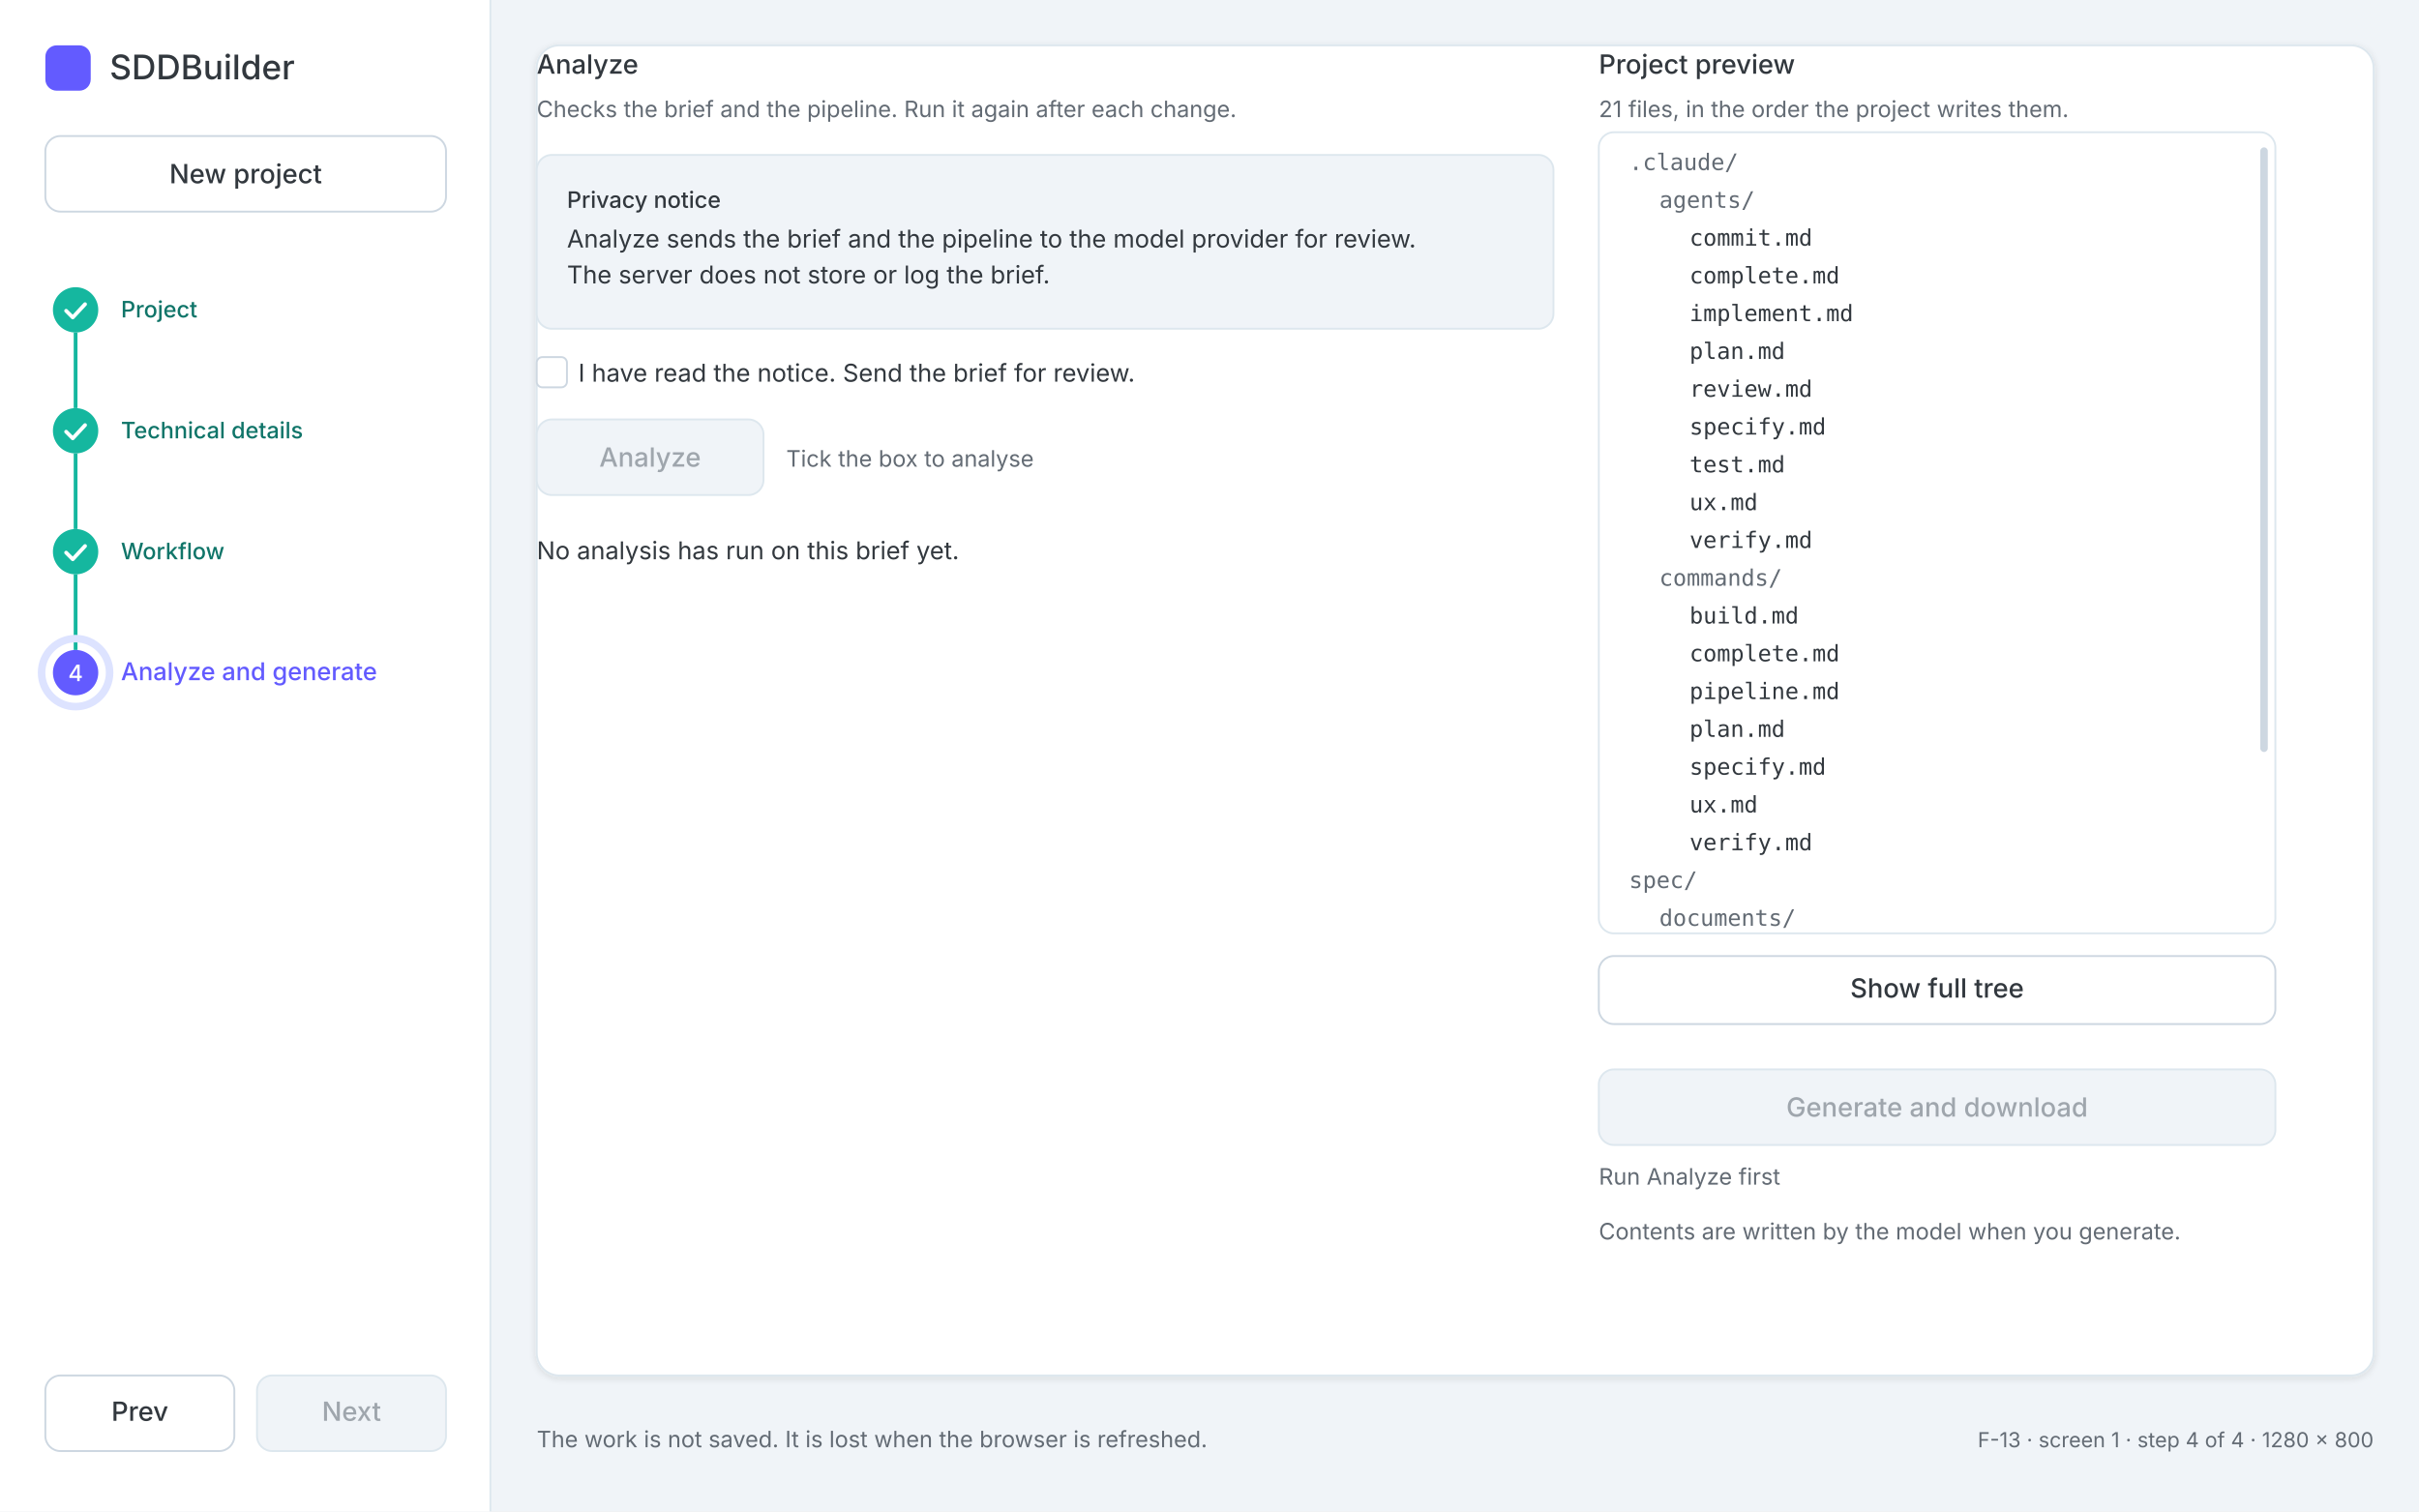
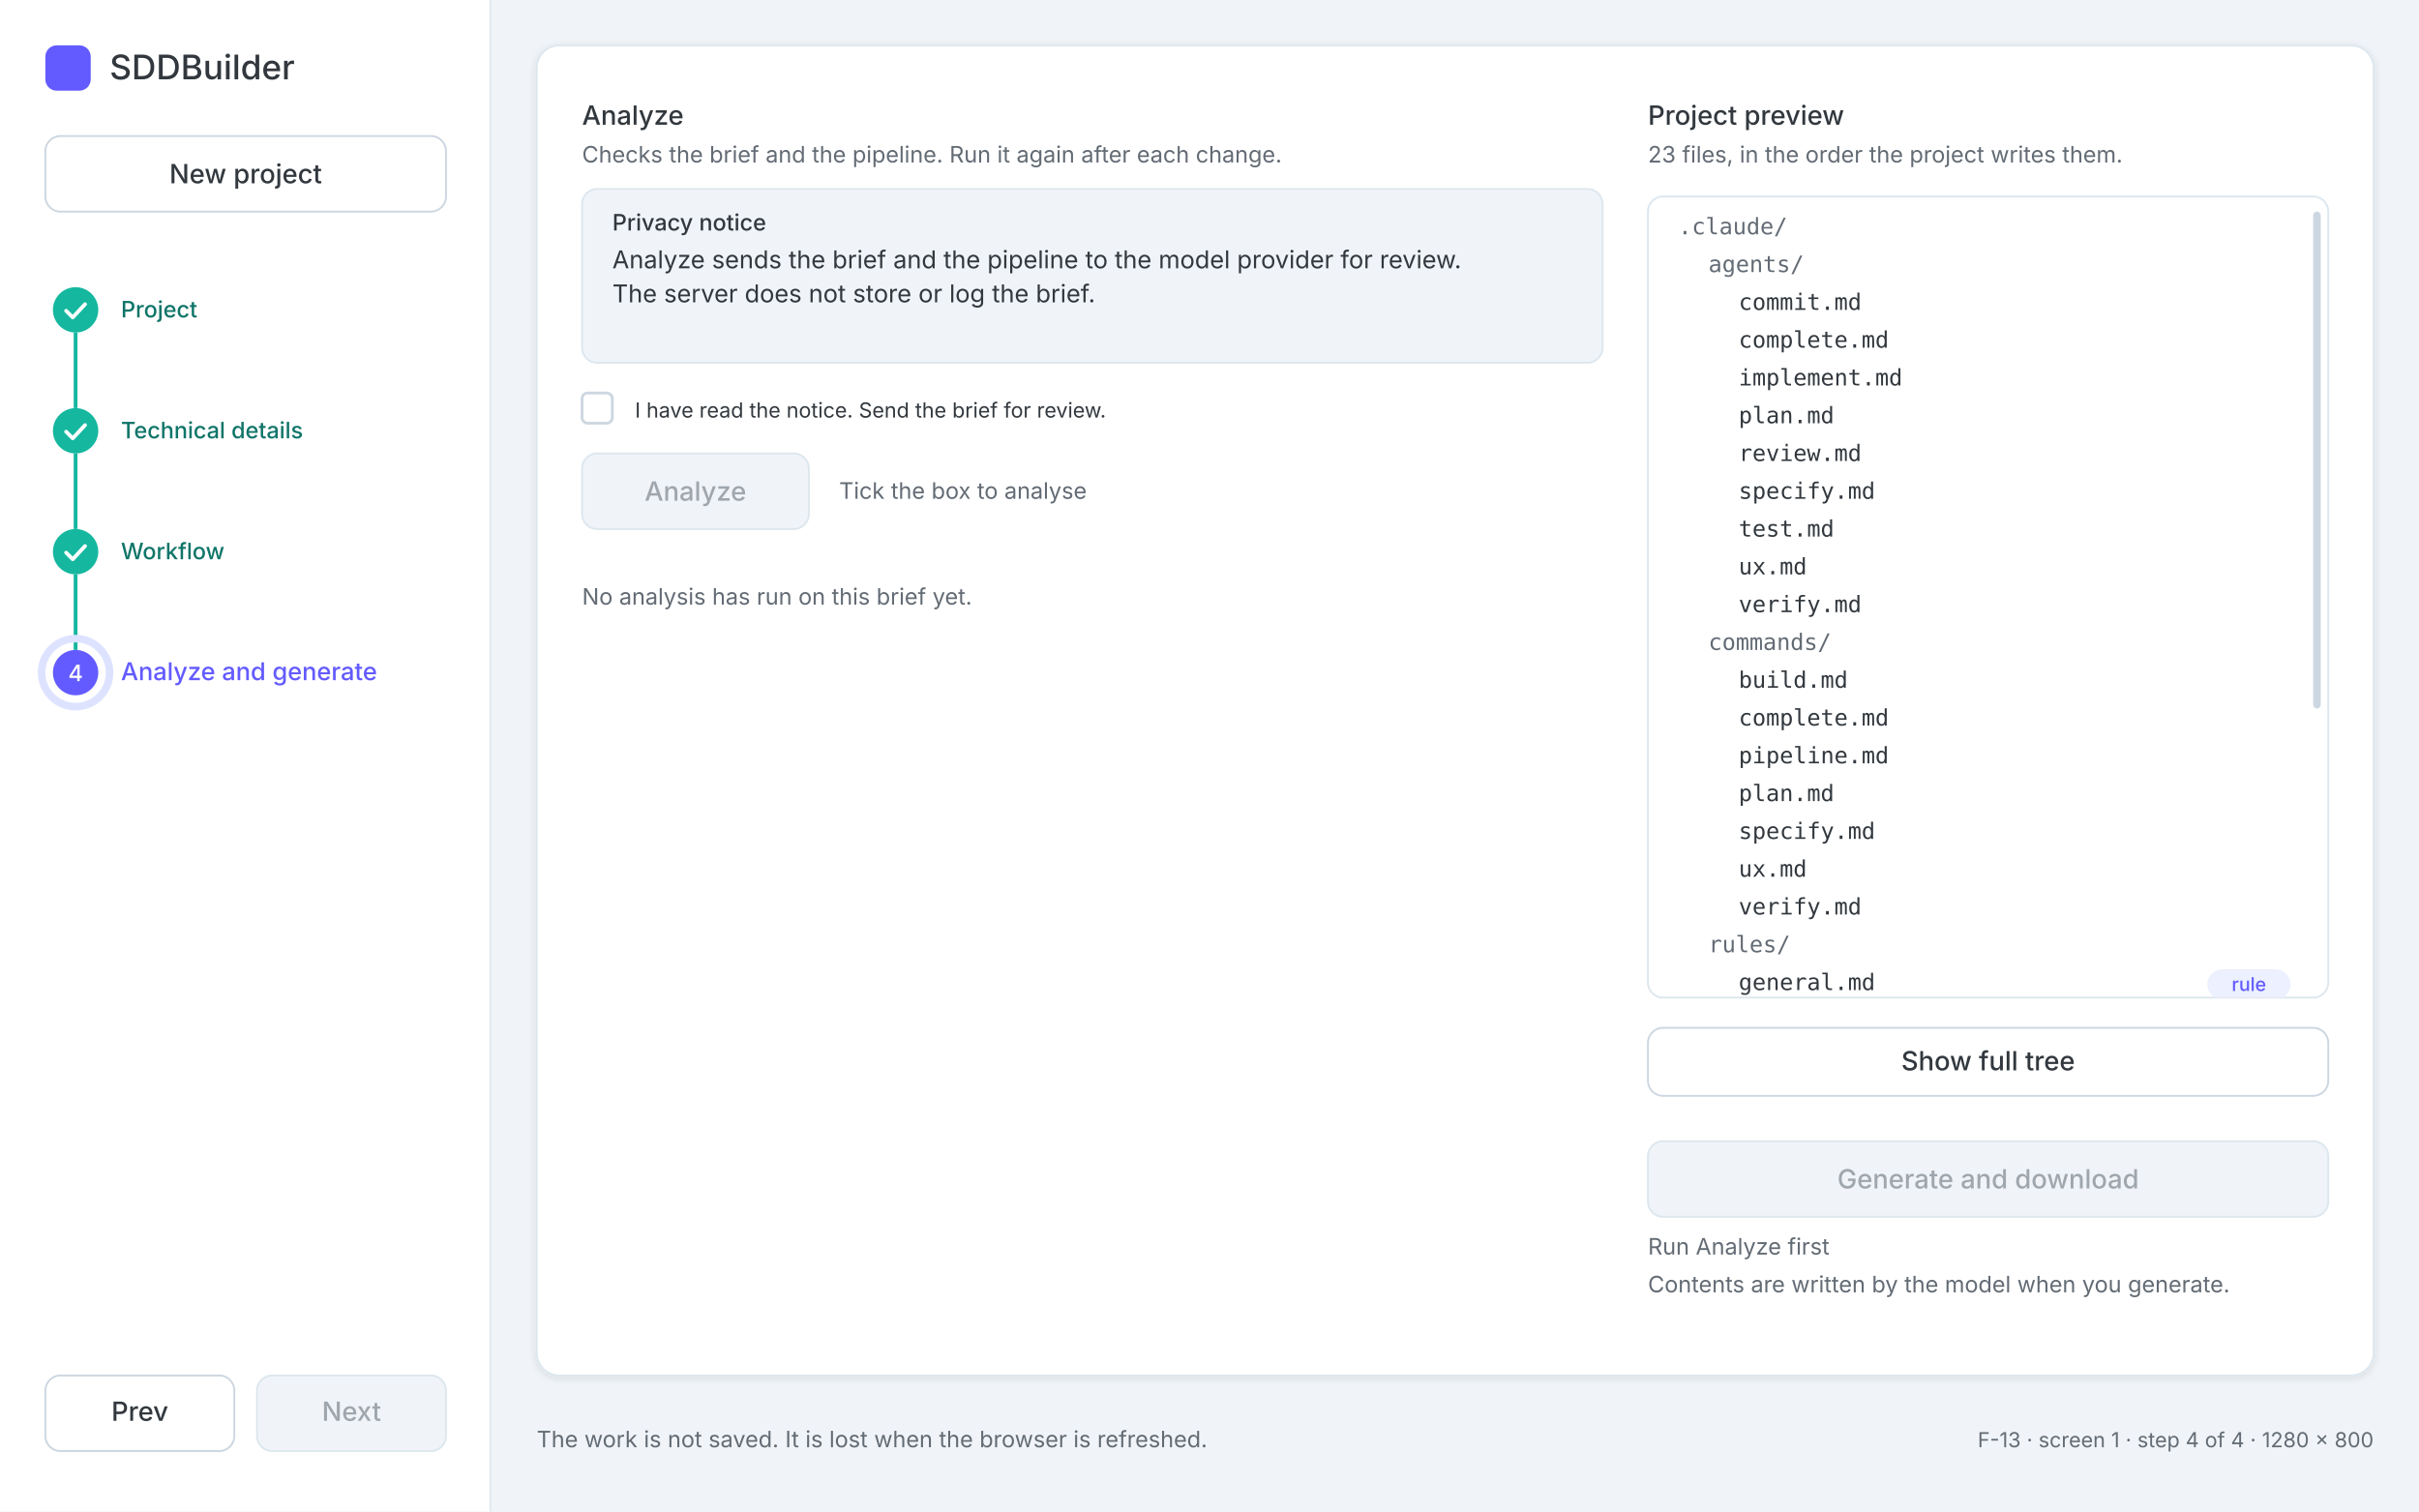
<svg xmlns="http://www.w3.org/2000/svg" width="1280" height="800" viewBox="0 0 1280 800">
  <defs>
    <filter id="sh" x="-5%" y="-5%" width="110%" height="115%">
      <feDropShadow dx="0" dy="1" stdDeviation="2" flood-color="#32383E" flood-opacity="0.12" />
    </filter>
  </defs>
  <style>
text{font-family:Inter,system-ui,-apple-system,"Segoe UI",sans-serif;font-size:13px;fill:#32383E}
.brand{font-size:18px;font-weight:500}
.btnText{font-size:14px;font-weight:500;fill:#FFFFFF}
.btnDark{font-size:14px;font-weight:500;fill:#32383E}
.navOff{font-size:14px;font-weight:500;fill:#9FA6AD}
.h1{font-size:16px;font-weight:500}
.h2{font-size:14px;font-weight:500}
.b12{font-size:12px;font-weight:500}
.muted{font-size:12px;fill:#636B74}
.caption{font-size:11px;fill:#636B74}
.label-cur{font-size:13px;font-weight:500;fill:#635BFF}
.label-done{font-size:12px;font-weight:500;fill:#107569}
.label-todo{font-size:12px;font-weight:500;fill:#636B74}
.num{font-size:12px;font-weight:500;fill:#FFFFFF}
.num-todo{font-size:12px;font-weight:500;fill:#636B74}
.disText{font-size:14px;font-weight:500;fill:#9FA6AD}
.pill{font-size:12px;font-weight:500}
.tree{font-family:"ui-monospace",Menlo,Consolas,monospace;font-size:12px;fill:#32383E}
.dir{fill:#636B74}
.tagT{font-size:10px;font-weight:500;fill:#635BFF}
.card{fill:#FFFFFF;stroke:#DDE7EE}
.btnP{fill:#635BFF}
.btn{fill:#FFFFFF;stroke:#CDD7E1}
.btnOff{fill:#F0F4F8;stroke:#DDE7EE}
.ring{fill:none;stroke:#DDE3FF;stroke-width:4}
.node-todo{fill:#FFFFFF;stroke:#CDD7E1;stroke-width:1.5}
.node-cur{fill:#635BFF}
.node-done{fill:#15B79F}
.check{fill:none;stroke:#FFFFFF;stroke-width:2;stroke-linecap:round;stroke-linejoin:round}
.line-todo{stroke:#CDD7E1;stroke-width:2}
.line-done{stroke:#15B79F;stroke-width:2}
.row{fill:#FFFFFF;stroke:#DDE7EE}
.panel{fill:#FFFFFF;stroke:#DDE7EE}
.thumb{fill:#CDD7E1}
</style>
  <rect width="1280" height="800" fill="#F0F4F8" />
  <rect x="0" y="0" width="260" height="800" fill="#FFFFFF" />
  <rect x="259" y="0" width="1" height="800" fill="#DDE7EE" />
  <rect x="24" y="24" width="24" height="24" rx="6" fill="#635BFF" />
  <text x="58" y="42" class="brand">SDDBuilder</text>
  <rect x="24" y="72" width="212" height="40" rx="8" class="btn" />
  <text x="130" y="97" class="btnDark" text-anchor="middle">New project</text>
  <line x1="40" y1="176" x2="40" y2="216" class="line-done" />
  <line x1="40" y1="240" x2="40" y2="280" class="line-done" />
  <line x1="40" y1="304" x2="40" y2="344" class="line-done" />
  <circle class="node-done" cx="40" cy="164" r="12" />
  <path class="check" d="M35 164.5 L38.5 168 L45 161" />
  <text class="label-done" x="64" y="168">Project</text>
  <circle class="node-done" cx="40" cy="228" r="12" />
  <path class="check" d="M35 228.5 L38.5 232 L45 225" />
  <text class="label-done" x="64" y="232">Technical details</text>
  <circle class="node-done" cx="40" cy="292" r="12" />
  <path class="check" d="M35 292.5 L38.5 296 L45 289" />
  <text class="label-done" x="64" y="296">Workflow</text>
  <circle class="ring" cx="40" cy="356" r="18" />
  <circle class="node-cur" cx="40" cy="356" r="12" />
  <text class="num" x="40" y="360.5" text-anchor="middle">4</text>
  <text class="label-cur" x="64" y="360">Analyze and generate</text>
  <g>
    <rect class="btn" x="24" y="728" width="100" height="40" rx="8" />
    <text class="btnDark" x="74" y="752" text-anchor="middle">Prev</text>
  </g>
  <g>
    <rect class="btnOff" x="136" y="728" width="100" height="40" rx="8" />
    <text class="navOff" x="186" y="752" text-anchor="middle">Next</text>
  </g>
  <rect x="284" y="24" width="972" height="704" rx="12" class="card" filter="url(#sh)" />
-   <text x="284" y="39" class="h2">Analyze</text>
-   <text x="284" y="62" class="muted">Checks the brief and the pipeline. Run it again after each change.</text>
-   <rect x="284" y="82" width="538" height="92" rx="8" fill="#F0F4F8" stroke="#DDE7EE" stroke-width="1" />
-   <text x="300" y="110" class="b12">Privacy notice</text>
-   <text x="300" y="131">Analyze sends the brief and the pipeline to the model provider for review.</text>
-   <text x="300" y="150">The server does not store or log the brief.</text>
-   <rect x="284" y="189" width="16" height="16" rx="3" fill="#FFFFFF" stroke="#CDD7E1" stroke-width="1" />
-   <text x="306" y="202">I have read the notice. Send the brief for review.</text>
-   <rect x="284" y="222" width="120" height="40" rx="8" class="btnOff" />
-   <text x="344" y="247" class="disText" text-anchor="middle">Analyze</text>
-   <text x="416" y="247" class="muted">Tick the box to analyse</text>
-   <text x="284" y="296">No analysis has run on this brief yet.</text>
-   <text x="846" y="39" class="h2">Project preview</text>
-   <text x="846" y="62" class="muted">21 files, in the order the project writes them.</text>
+   <text x="308" y="66" class="h2">Analyze</text>
+   <text x="308" y="86" class="muted">Checks the brief and the pipeline. Run it again after each change.</text>
+   <rect x="308" y="100" width="540" height="92" rx="8" fill="#F0F4F8" stroke="#DDE7EE" />
+   <text x="324" y="122" class="b12">Privacy notice</text>
+   <text x="324" y="142">Analyze sends the brief and the pipeline to the model provider for review.</text>
+   <text x="324" y="160">The server does not store or log the brief.</text>
+   <g>
+     <rect x="308" y="208" width="16" height="16" rx="3" fill="#FFFFFF" stroke="#CDD7E1" stroke-width="1.5" />
+   </g>
+   <text x="336" y="221" style="font-size:11px">I have read the notice. Send the brief for review.</text>
+   <g>
+     <rect class="btnOff" x="308" y="240" width="120" height="40" rx="8" />
+     <text class="disText" x="368" y="265" text-anchor="middle">Analyze</text>
+   </g>
+   <text x="444" y="264" class="muted">Tick the box to analyse</text>
+   <text x="308" y="320" class="muted">No analysis has run on this brief yet.</text>
+   <text x="872" y="66" class="h2">Project preview</text>
+   <text x="872" y="86" class="muted">23 files, in the order the project writes them.</text>
  <clipPath id="clipCol">
-     <rect x="846" y="70" width="358" height="424" rx="8" />
+     <rect x="872" y="104" width="360" height="424" rx="8" />
  </clipPath>
-   <rect class="panel" x="846" y="70" width="358" height="424" rx="8" />
+   <rect class="panel" x="872" y="104" width="360" height="424" rx="8" />
  <g clip-path="url(#clipCol)">
-     <text x="862" y="90" class="tree dir">.claude/</text>
-     <text x="878" y="110" class="tree dir">agents/</text>
-     <text x="894" y="130" class="tree">commit.md</text>
-     <text x="894" y="150" class="tree">complete.md</text>
-     <text x="894" y="170" class="tree">implement.md</text>
-     <text x="894" y="190" class="tree">plan.md</text>
-     <text x="894" y="210" class="tree">review.md</text>
-     <text x="894" y="230" class="tree">specify.md</text>
-     <text x="894" y="250" class="tree">test.md</text>
-     <text x="894" y="270" class="tree">ux.md</text>
-     <text x="894" y="290" class="tree">verify.md</text>
-     <text x="878" y="310" class="tree dir">commands/</text>
-     <text x="894" y="330" class="tree">build.md</text>
-     <text x="894" y="350" class="tree">complete.md</text>
-     <text x="894" y="370" class="tree">pipeline.md</text>
-     <text x="894" y="390" class="tree">plan.md</text>
-     <text x="894" y="410" class="tree">specify.md</text>
-     <text x="894" y="430" class="tree">ux.md</text>
-     <text x="894" y="450" class="tree">verify.md</text>
-     <text x="862" y="470" class="tree dir">spec/</text>
-     <text x="878" y="490" class="tree dir">documents/</text>
-     <text x="894" y="510" class="tree">process.md</text>
-     <text x="878" y="530" class="tree dir">specifications/</text>
-     <text x="894" y="550" class="tree dir">F-00-template/</text>
-     <text x="910" y="570" class="tree">plan.md</text>
-     <text x="910" y="590" class="tree">progress.md</text>
-     <text x="910" y="610" class="tree">stories.md</text>
-     <text x="862" y="630" class="tree">CLAUDE.md</text>
+     <text x="888" y="124" class="tree dir">.claude/</text>
+     <text x="904" y="144" class="tree dir">agents/</text>
+     <text x="920" y="164" class="tree">commit.md</text>
+     <text x="920" y="184" class="tree">complete.md</text>
+     <text x="920" y="204" class="tree">implement.md</text>
+     <text x="920" y="224" class="tree">plan.md</text>
+     <text x="920" y="244" class="tree">review.md</text>
+     <text x="920" y="264" class="tree">specify.md</text>
+     <text x="920" y="284" class="tree">test.md</text>
+     <text x="920" y="304" class="tree">ux.md</text>
+     <text x="920" y="324" class="tree">verify.md</text>
+     <text x="904" y="344" class="tree dir">commands/</text>
+     <text x="920" y="364" class="tree">build.md</text>
+     <text x="920" y="384" class="tree">complete.md</text>
+     <text x="920" y="404" class="tree">pipeline.md</text>
+     <text x="920" y="424" class="tree">plan.md</text>
+     <text x="920" y="444" class="tree">specify.md</text>
+     <text x="920" y="464" class="tree">ux.md</text>
+     <text x="920" y="484" class="tree">verify.md</text>
+     <text x="904" y="504" class="tree dir">rules/</text>
+     <text x="920" y="524" class="tree">general.md</text>
+     <rect x="1168" y="513" width="44" height="16" rx="8" fill="#ECF0FF" />
+     <text class="tagT" x="1190" y="524.5" text-anchor="middle">rule</text>
+     <text x="920" y="544" class="tree">typescript.md</text>
+     <rect x="1168" y="533" width="44" height="16" rx="8" fill="#ECF0FF" />
+     <text class="tagT" x="1190" y="544.5" text-anchor="middle">rule</text>
+     <text x="888" y="564" class="tree">CLAUDE.md</text>
+     <text x="888" y="584" class="tree dir">spec/</text>
+     <text x="904" y="604" class="tree dir">documents/</text>
+     <text x="920" y="624" class="tree">process.md</text>
+     <text x="904" y="644" class="tree dir">specifications/</text>
+     <text x="920" y="664" class="tree dir">F-00-template/</text>
+     <text x="936" y="684" class="tree">plan.md</text>
+     <text x="936" y="704" class="tree">progress.md</text>
+     <text x="936" y="724" class="tree">stories.md</text>
  </g>
-   <rect class="thumb" x="1196" y="78" width="4" height="320" rx="2" />
+   <rect class="thumb" x="1224" y="112" width="4" height="263" rx="2" />
  <g>
-     <rect x="846" y="506" width="358" height="36" rx="8" class="btn" />
-     <text x="1025.0" y="528" class="btnDark" text-anchor="middle">Show full tree</text>
+     <rect class="btn" x="872" y="544" width="360" height="36" rx="8" />
+     <text class="btnDark" x="1052" y="566.5" text-anchor="middle">Show full tree</text>
  </g>
-   <rect x="846" y="566" width="358" height="40" rx="8" class="btnOff" />
-   <text x="1025.0" y="591" class="disText" text-anchor="middle">Generate and download</text>
-   <text x="846" y="627" class="muted">Run Analyze first</text>
-   <text x="846" y="656" class="muted">Contents are written by the model when you generate.</text>
+   <g>
+     <rect class="btnOff" x="872" y="604" width="360" height="40" rx="8" />
+     <text class="disText" x="1052" y="629" text-anchor="middle">Generate and download</text>
+   </g>
+   <text x="872" y="664" class="muted">Run Analyze first</text>
+   <text x="872" y="684" class="muted">Contents are written by the model when you generate.</text>
  <text x="284" y="766" class="muted">The work is not saved. It is lost when the browser is refreshed.</text>
  <text x="1256" y="766" class="caption" text-anchor="end">F-13 · screen 1 · step 4 of 4 · 1280 × 800</text>
</svg>
